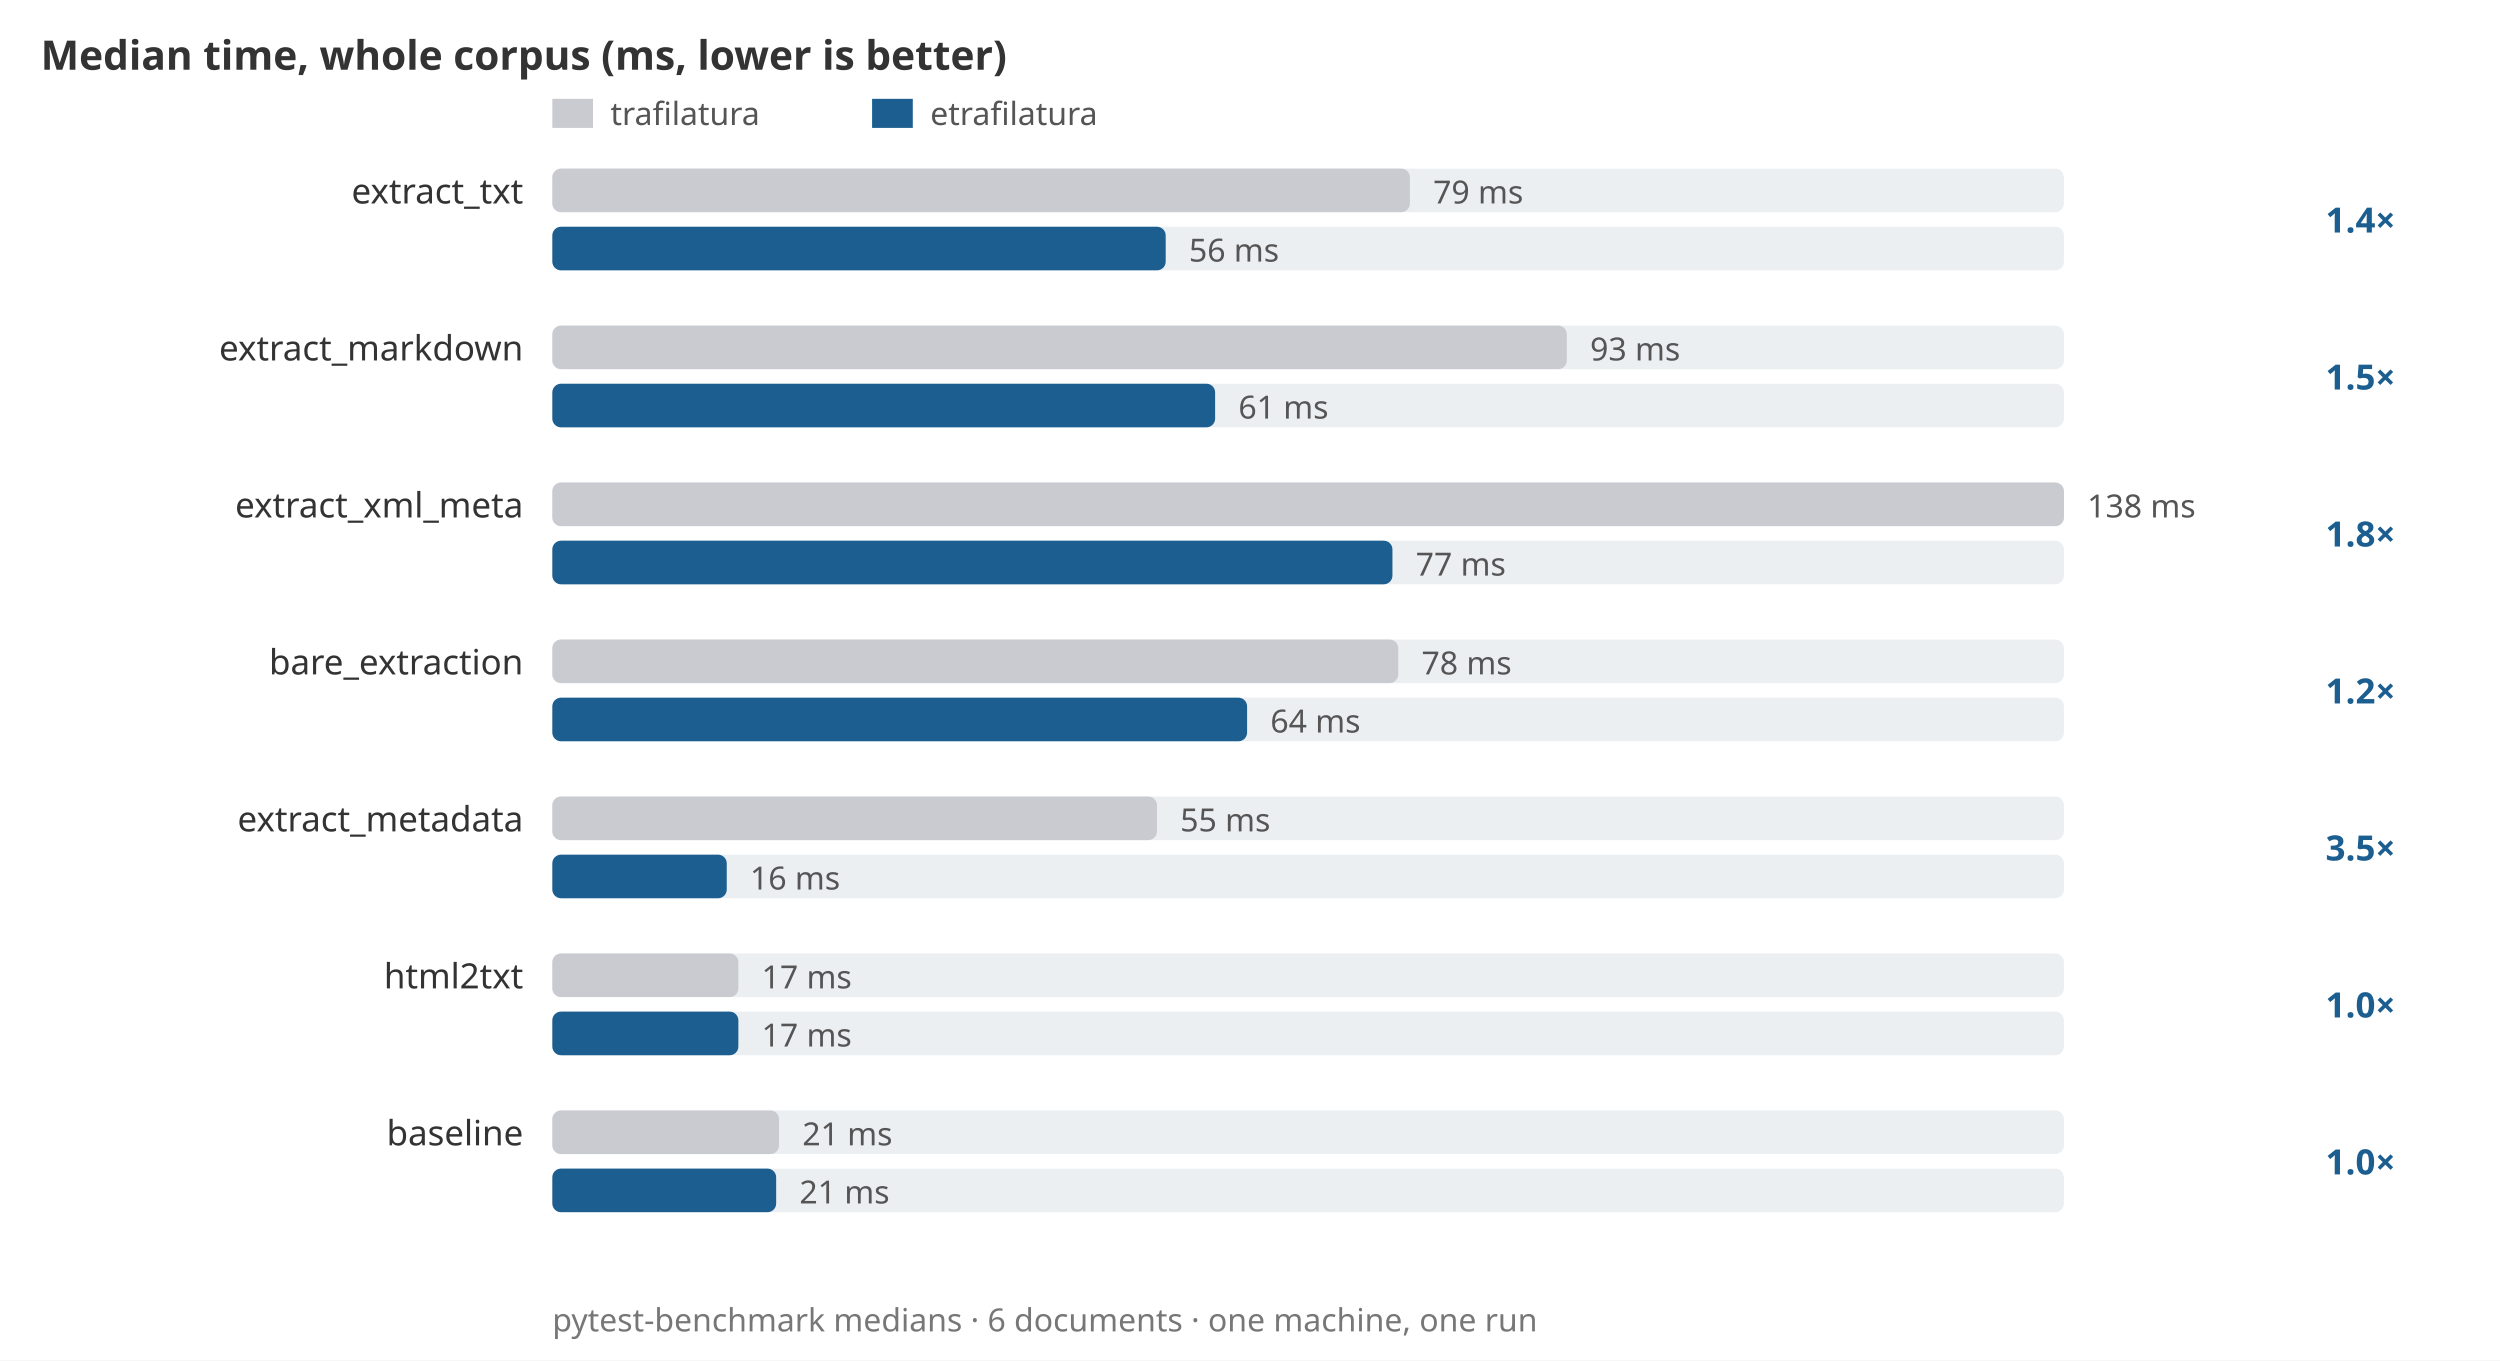
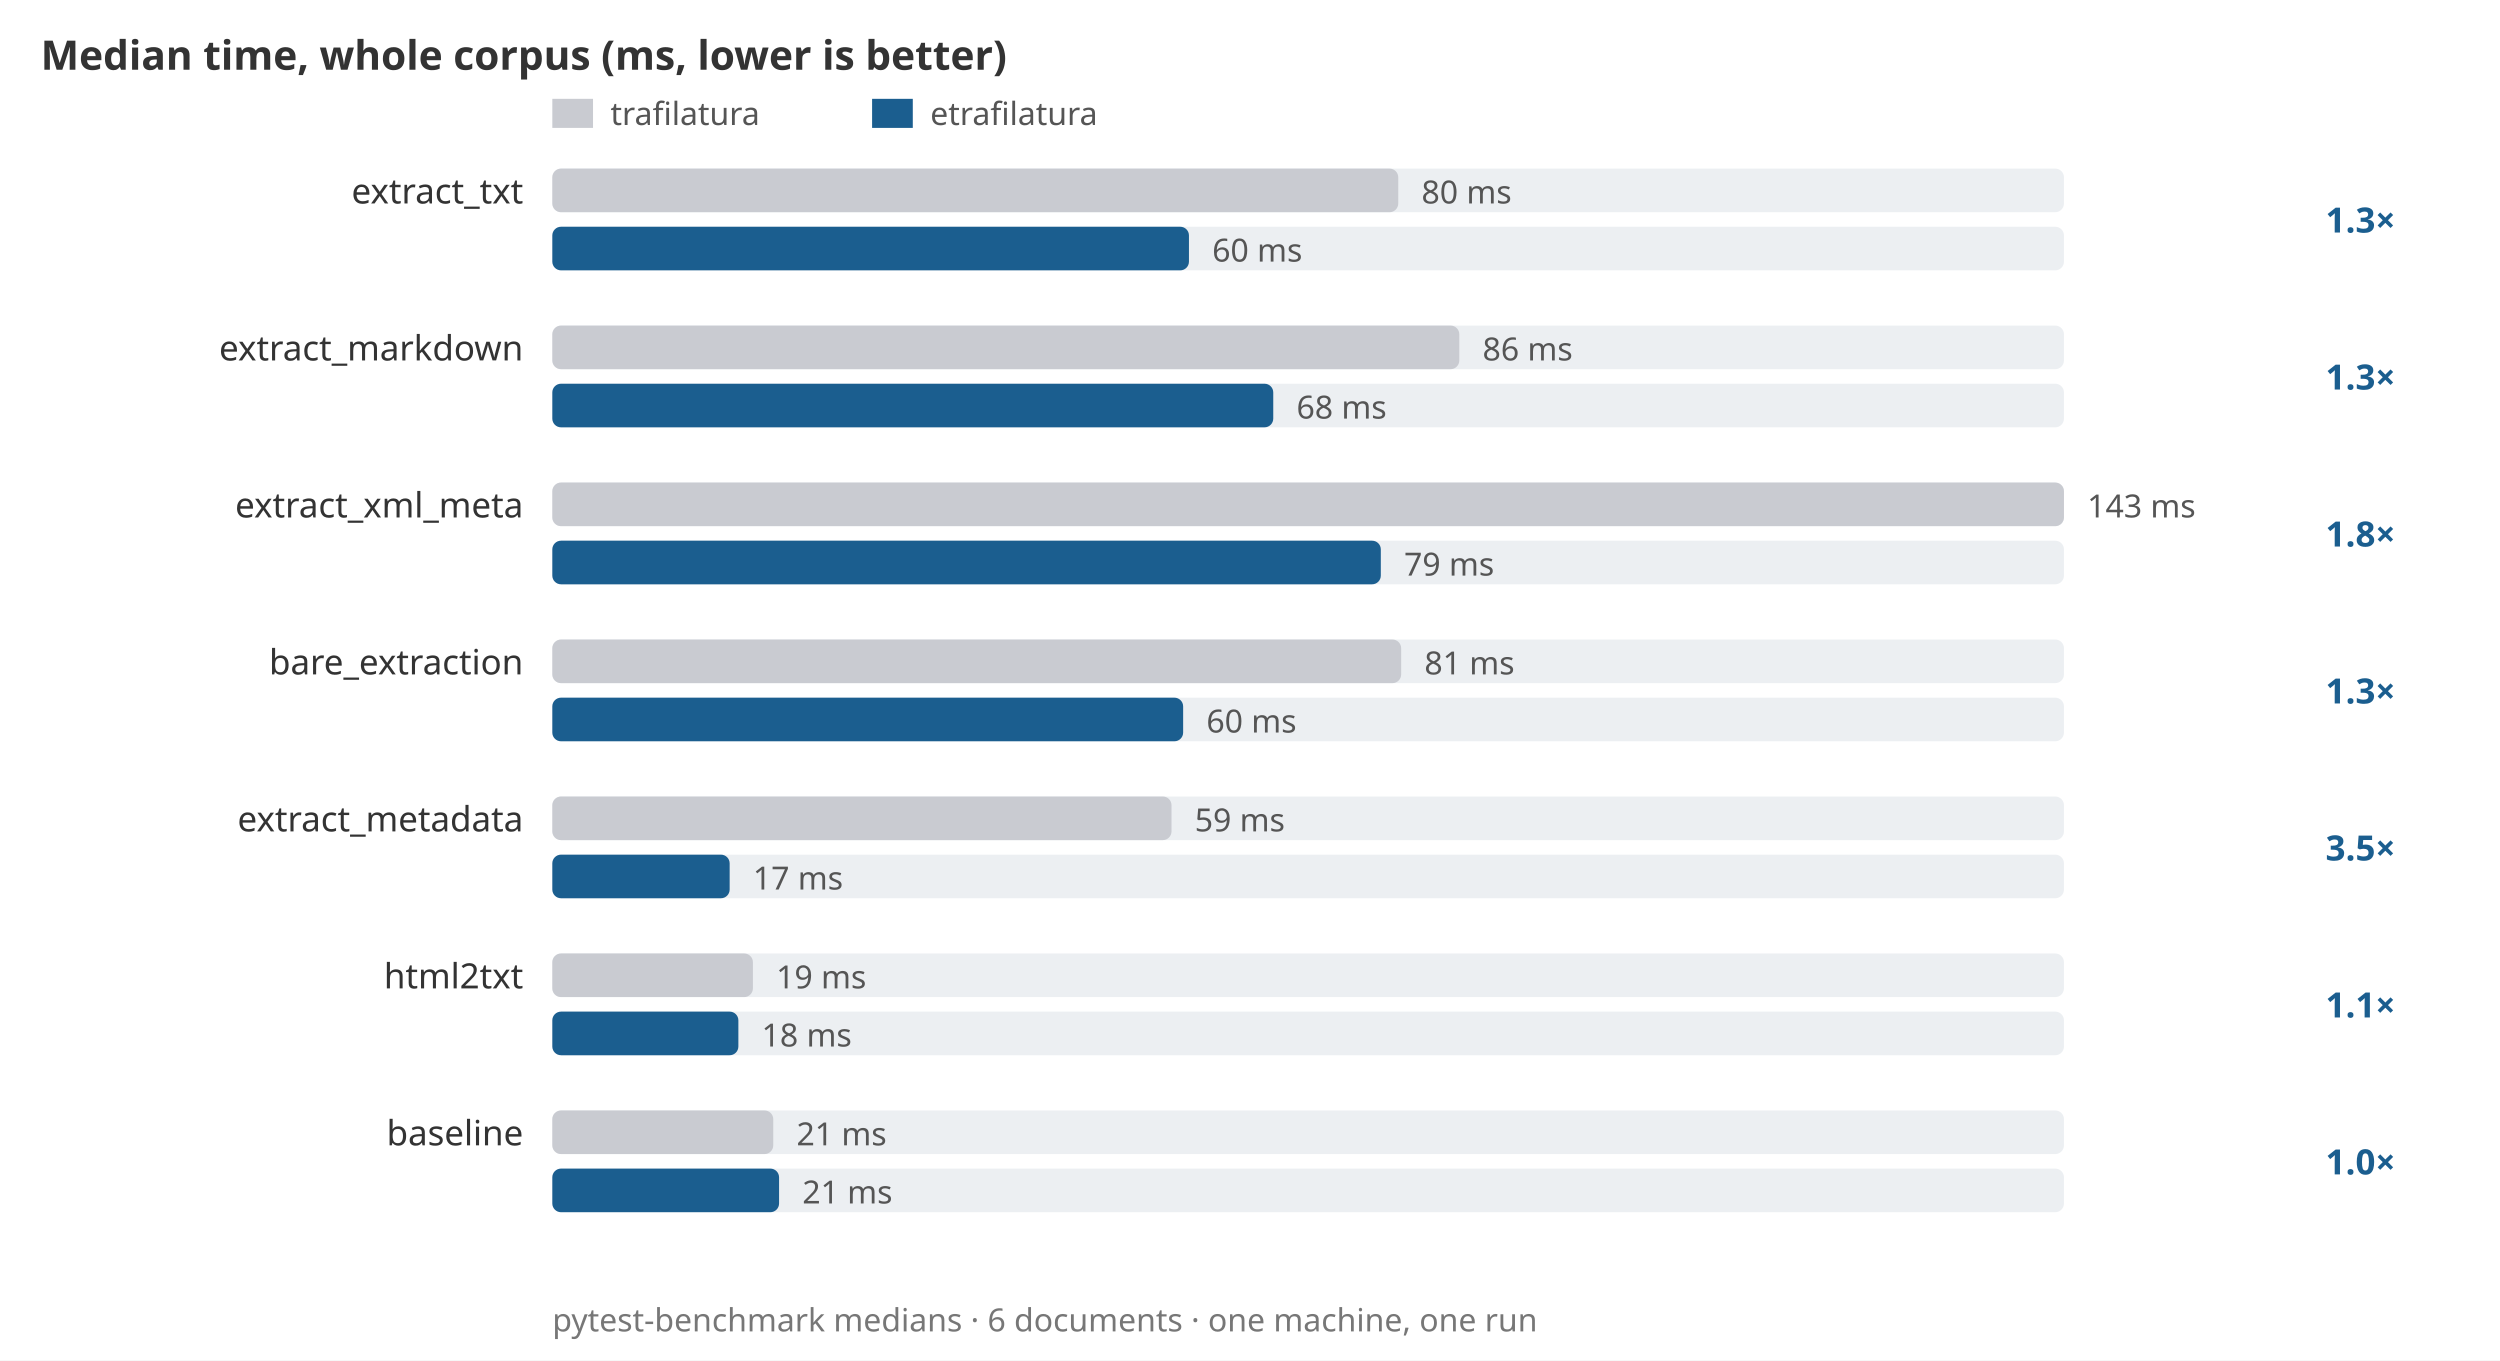
<svg xmlns="http://www.w3.org/2000/svg" width="860" height="468" role="img">
  <rect width="100%" height="100%" fill="#ffffff" />
  <text x="14" y="24" font-family="sans-serif" font-size="14" font-weight="bold" fill="#333">Median time, whole corpus (ms, lower is better)</text>
  <rect x="190" y="34" width="14" height="10" fill="#c9cbd1" />
  <text x="210" y="43" font-family="sans-serif" font-size="11" fill="#555">trafilatura</text>
  <rect x="300" y="34" width="14" height="10" fill="#1b5e8f" />
  <text x="320" y="43" font-family="sans-serif" font-size="11" fill="#555">etrafilatura</text>
  <text x="180" y="70" text-anchor="end" font-family="sans-serif" font-size="12" fill="#333">extract_txt</text>
  <rect x="190" y="58" width="520" height="15" rx="3" fill="#eceff2" />
-   <rect x="190" y="58" width="295" height="15" rx="3" fill="#c9cbd1" />
-   <text x="493" y="70" font-family="sans-serif" font-size="11" fill="#555">79 ms</text>
+   <rect x="190" y="58" width="291" height="15" rx="3" fill="#c9cbd1" />
+   <text x="489" y="70" font-family="sans-serif" font-size="11" fill="#555">80 ms</text>
  <text x="180" y="90" text-anchor="end" font-family="sans-serif" font-size="12" fill="#333" />
  <rect x="190" y="78" width="520" height="15" rx="3" fill="#eceff2" />
-   <rect x="190" y="78" width="211" height="15" rx="3" fill="#1b5e8f" />
-   <text x="409" y="90" font-family="sans-serif" font-size="11" fill="#555">56 ms</text>
-   <text x="800" y="80" font-family="sans-serif" font-size="12" font-weight="bold" fill="#1b5e8f">1.4×</text>
+   <rect x="190" y="78" width="219" height="15" rx="3" fill="#1b5e8f" />
+   <text x="417" y="90" font-family="sans-serif" font-size="11" fill="#555">60 ms</text>
+   <text x="800" y="80" font-family="sans-serif" font-size="12" font-weight="bold" fill="#1b5e8f">1.3×</text>
  <text x="180" y="124" text-anchor="end" font-family="sans-serif" font-size="12" fill="#333">extract_markdown</text>
  <rect x="190" y="112" width="520" height="15" rx="3" fill="#eceff2" />
-   <rect x="190" y="112" width="349" height="15" rx="3" fill="#c9cbd1" />
-   <text x="547" y="124" font-family="sans-serif" font-size="11" fill="#555">93 ms</text>
+   <rect x="190" y="112" width="312" height="15" rx="3" fill="#c9cbd1" />
+   <text x="510" y="124" font-family="sans-serif" font-size="11" fill="#555">86 ms</text>
  <text x="180" y="144" text-anchor="end" font-family="sans-serif" font-size="12" fill="#333" />
  <rect x="190" y="132" width="520" height="15" rx="3" fill="#eceff2" />
-   <rect x="190" y="132" width="228" height="15" rx="3" fill="#1b5e8f" />
-   <text x="426" y="144" font-family="sans-serif" font-size="11" fill="#555">61 ms</text>
-   <text x="800" y="134" font-family="sans-serif" font-size="12" font-weight="bold" fill="#1b5e8f">1.5×</text>
+   <rect x="190" y="132" width="248" height="15" rx="3" fill="#1b5e8f" />
+   <text x="446" y="144" font-family="sans-serif" font-size="11" fill="#555">68 ms</text>
+   <text x="800" y="134" font-family="sans-serif" font-size="12" font-weight="bold" fill="#1b5e8f">1.3×</text>
  <text x="180" y="178" text-anchor="end" font-family="sans-serif" font-size="12" fill="#333">extract_xml_meta</text>
  <rect x="190" y="166" width="520" height="15" rx="3" fill="#eceff2" />
  <rect x="190" y="166" width="520" height="15" rx="3" fill="#c9cbd1" />
-   <text x="718" y="178" font-family="sans-serif" font-size="11" fill="#555">138 ms</text>
+   <text x="718" y="178" font-family="sans-serif" font-size="11" fill="#555">143 ms</text>
  <text x="180" y="198" text-anchor="end" font-family="sans-serif" font-size="12" fill="#333" />
  <rect x="190" y="186" width="520" height="15" rx="3" fill="#eceff2" />
-   <rect x="190" y="186" width="289" height="15" rx="3" fill="#1b5e8f" />
-   <text x="487" y="198" font-family="sans-serif" font-size="11" fill="#555">77 ms</text>
+   <rect x="190" y="186" width="285" height="15" rx="3" fill="#1b5e8f" />
+   <text x="483" y="198" font-family="sans-serif" font-size="11" fill="#555">79 ms</text>
  <text x="800" y="188" font-family="sans-serif" font-size="12" font-weight="bold" fill="#1b5e8f">1.8×</text>
  <text x="180" y="232" text-anchor="end" font-family="sans-serif" font-size="12" fill="#333">bare_extraction</text>
  <rect x="190" y="220" width="520" height="15" rx="3" fill="#eceff2" />
-   <rect x="190" y="220" width="291" height="15" rx="3" fill="#c9cbd1" />
-   <text x="489" y="232" font-family="sans-serif" font-size="11" fill="#555">78 ms</text>
+   <rect x="190" y="220" width="292" height="15" rx="3" fill="#c9cbd1" />
+   <text x="490" y="232" font-family="sans-serif" font-size="11" fill="#555">81 ms</text>
  <text x="180" y="252" text-anchor="end" font-family="sans-serif" font-size="12" fill="#333" />
  <rect x="190" y="240" width="520" height="15" rx="3" fill="#eceff2" />
-   <rect x="190" y="240" width="239" height="15" rx="3" fill="#1b5e8f" />
-   <text x="437" y="252" font-family="sans-serif" font-size="11" fill="#555">64 ms</text>
-   <text x="800" y="242" font-family="sans-serif" font-size="12" font-weight="bold" fill="#1b5e8f">1.2×</text>
+   <rect x="190" y="240" width="217" height="15" rx="3" fill="#1b5e8f" />
+   <text x="415" y="252" font-family="sans-serif" font-size="11" fill="#555">60 ms</text>
+   <text x="800" y="242" font-family="sans-serif" font-size="12" font-weight="bold" fill="#1b5e8f">1.3×</text>
  <text x="180" y="286" text-anchor="end" font-family="sans-serif" font-size="12" fill="#333">extract_metadata</text>
  <rect x="190" y="274" width="520" height="15" rx="3" fill="#eceff2" />
-   <rect x="190" y="274" width="208" height="15" rx="3" fill="#c9cbd1" />
-   <text x="406" y="286" font-family="sans-serif" font-size="11" fill="#555">55 ms</text>
+   <rect x="190" y="274" width="213" height="15" rx="3" fill="#c9cbd1" />
+   <text x="411" y="286" font-family="sans-serif" font-size="11" fill="#555">59 ms</text>
  <text x="180" y="306" text-anchor="end" font-family="sans-serif" font-size="12" fill="#333" />
  <rect x="190" y="294" width="520" height="15" rx="3" fill="#eceff2" />
-   <rect x="190" y="294" width="60" height="15" rx="3" fill="#1b5e8f" />
-   <text x="258" y="306" font-family="sans-serif" font-size="11" fill="#555">16 ms</text>
+   <rect x="190" y="294" width="61" height="15" rx="3" fill="#1b5e8f" />
+   <text x="259" y="306" font-family="sans-serif" font-size="11" fill="#555">17 ms</text>
  <text x="800" y="296" font-family="sans-serif" font-size="12" font-weight="bold" fill="#1b5e8f">3.5×</text>
  <text x="180" y="340" text-anchor="end" font-family="sans-serif" font-size="12" fill="#333">html2txt</text>
  <rect x="190" y="328" width="520" height="15" rx="3" fill="#eceff2" />
-   <rect x="190" y="328" width="64" height="15" rx="3" fill="#c9cbd1" />
-   <text x="262" y="340" font-family="sans-serif" font-size="11" fill="#555">17 ms</text>
+   <rect x="190" y="328" width="69" height="15" rx="3" fill="#c9cbd1" />
+   <text x="267" y="340" font-family="sans-serif" font-size="11" fill="#555">19 ms</text>
  <text x="180" y="360" text-anchor="end" font-family="sans-serif" font-size="12" fill="#333" />
  <rect x="190" y="348" width="520" height="15" rx="3" fill="#eceff2" />
  <rect x="190" y="348" width="64" height="15" rx="3" fill="#1b5e8f" />
-   <text x="262" y="360" font-family="sans-serif" font-size="11" fill="#555">17 ms</text>
-   <text x="800" y="350" font-family="sans-serif" font-size="12" font-weight="bold" fill="#1b5e8f">1.0×</text>
+   <text x="262" y="360" font-family="sans-serif" font-size="11" fill="#555">18 ms</text>
+   <text x="800" y="350" font-family="sans-serif" font-size="12" font-weight="bold" fill="#1b5e8f">1.1×</text>
  <text x="180" y="394" text-anchor="end" font-family="sans-serif" font-size="12" fill="#333">baseline</text>
  <rect x="190" y="382" width="520" height="15" rx="3" fill="#eceff2" />
-   <rect x="190" y="382" width="78" height="15" rx="3" fill="#c9cbd1" />
-   <text x="276" y="394" font-family="sans-serif" font-size="11" fill="#555">21 ms</text>
+   <rect x="190" y="382" width="76" height="15" rx="3" fill="#c9cbd1" />
+   <text x="274" y="394" font-family="sans-serif" font-size="11" fill="#555">21 ms</text>
  <text x="180" y="414" text-anchor="end" font-family="sans-serif" font-size="12" fill="#333" />
  <rect x="190" y="402" width="520" height="15" rx="3" fill="#eceff2" />
-   <rect x="190" y="402" width="77" height="15" rx="3" fill="#1b5e8f" />
-   <text x="275" y="414" font-family="sans-serif" font-size="11" fill="#555">21 ms</text>
+   <rect x="190" y="402" width="78" height="15" rx="3" fill="#1b5e8f" />
+   <text x="276" y="414" font-family="sans-serif" font-size="11" fill="#555">21 ms</text>
  <text x="800" y="404" font-family="sans-serif" font-size="12" font-weight="bold" fill="#1b5e8f">1.0×</text>
  <text x="190" y="458" font-family="sans-serif" font-size="11" fill="#777">pytest-benchmark medians · 6 documents · one machine, one run</text>
</svg>
